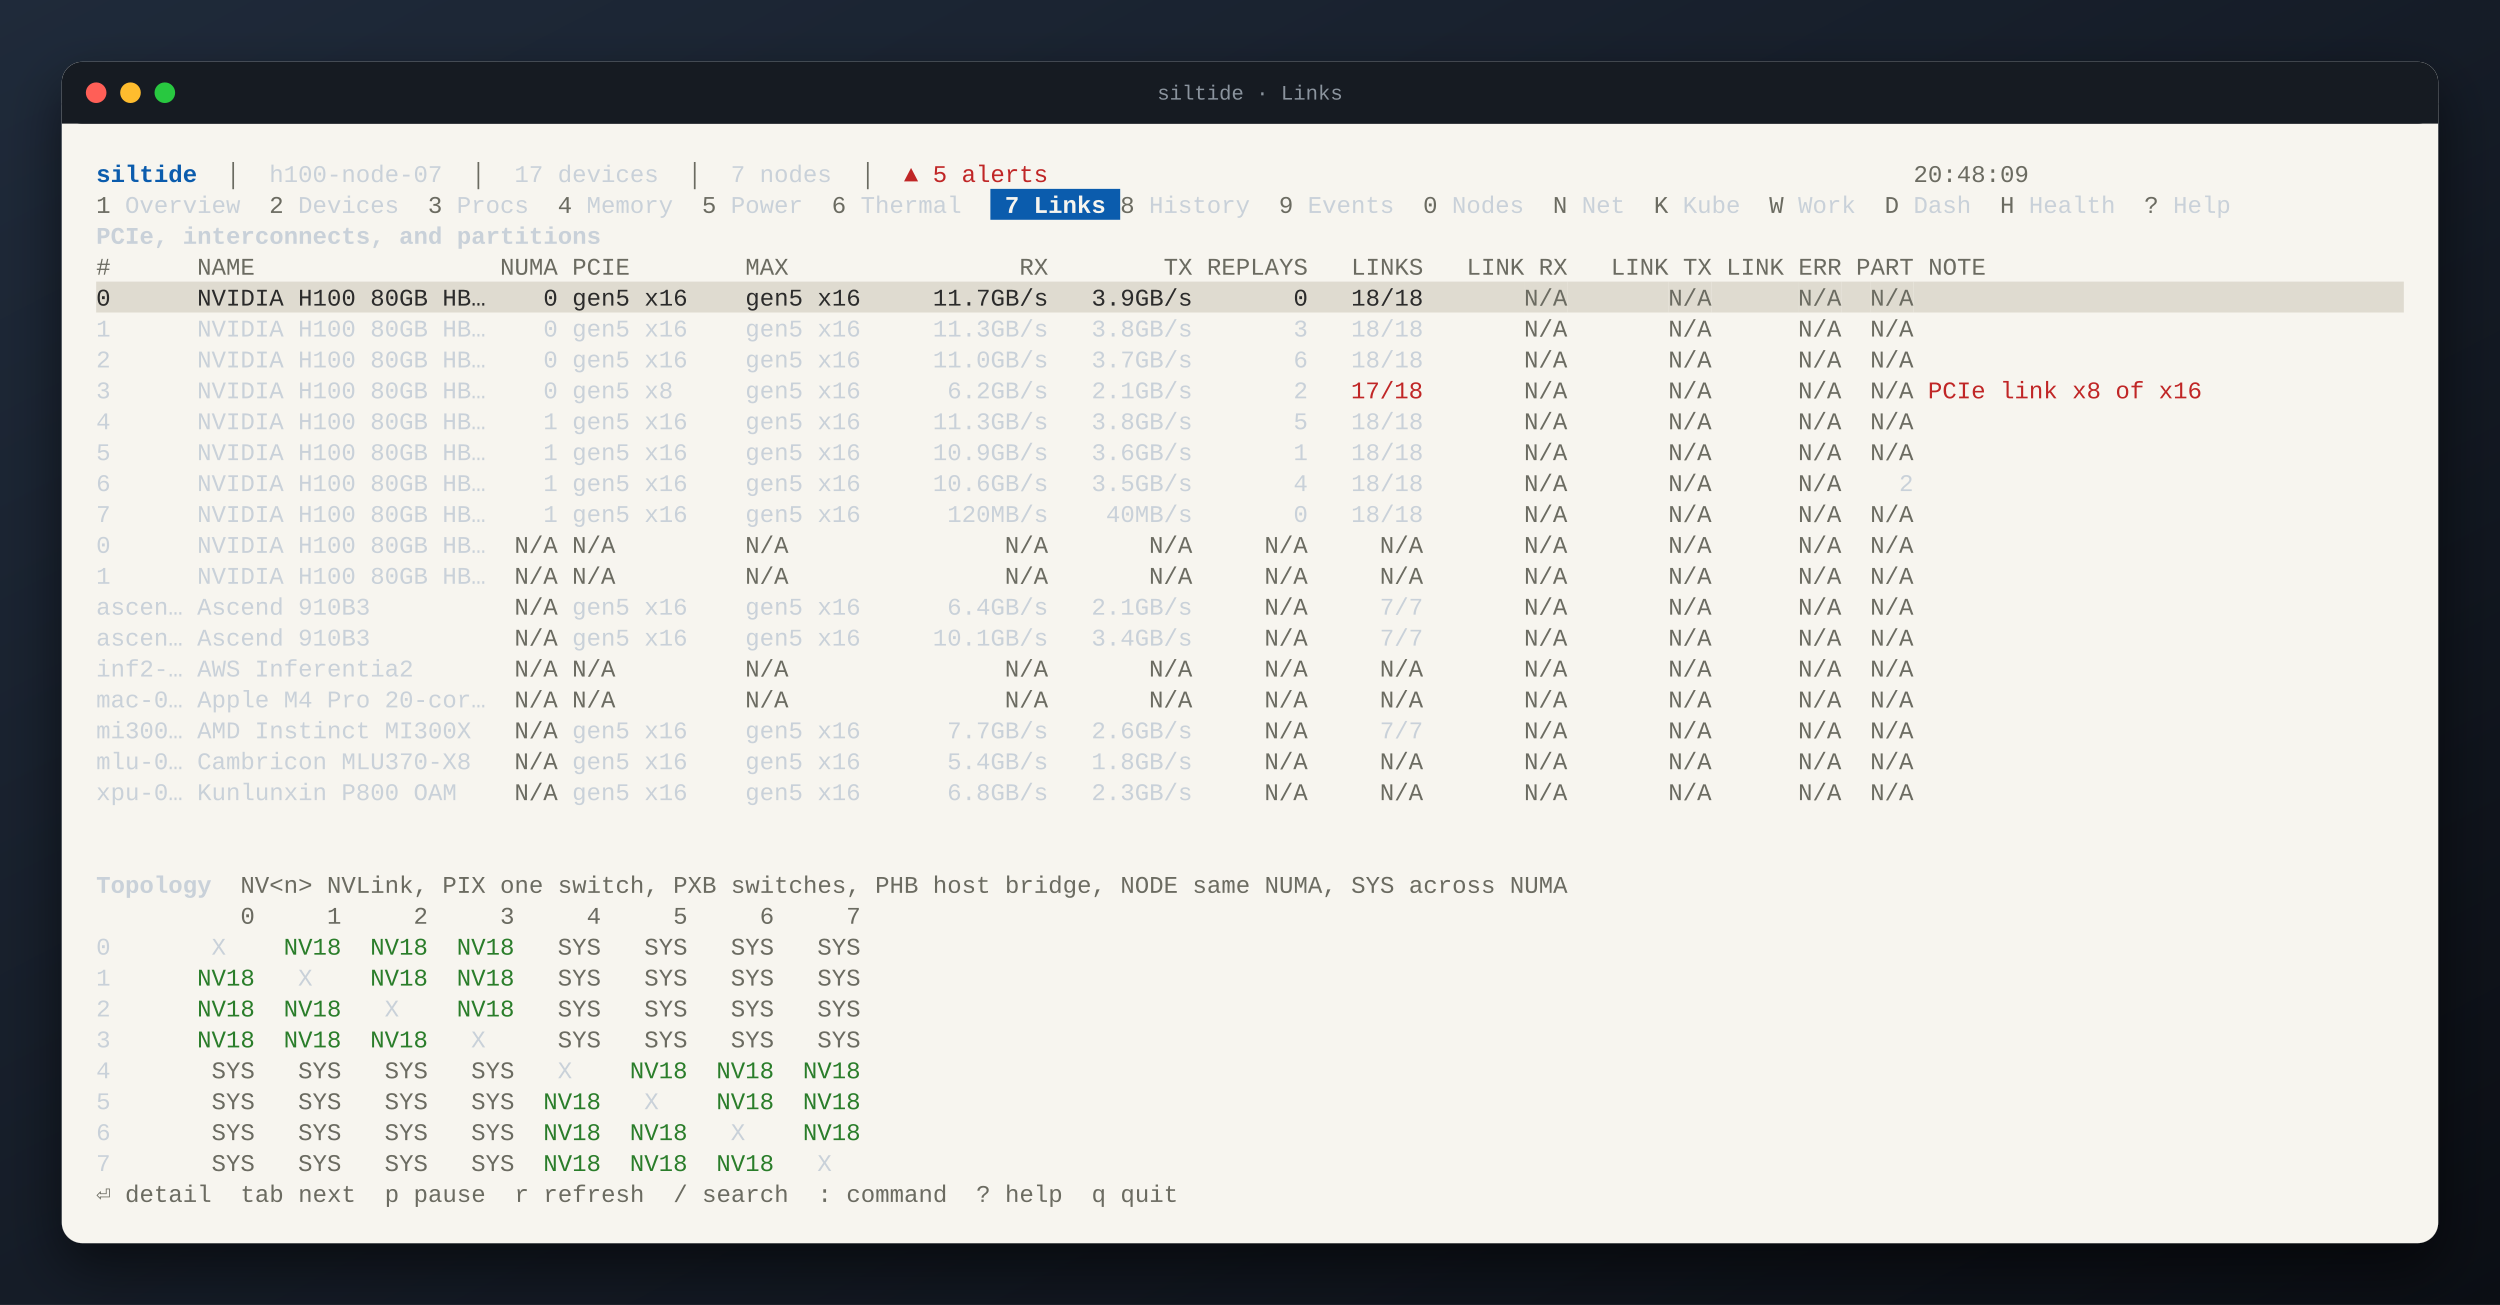
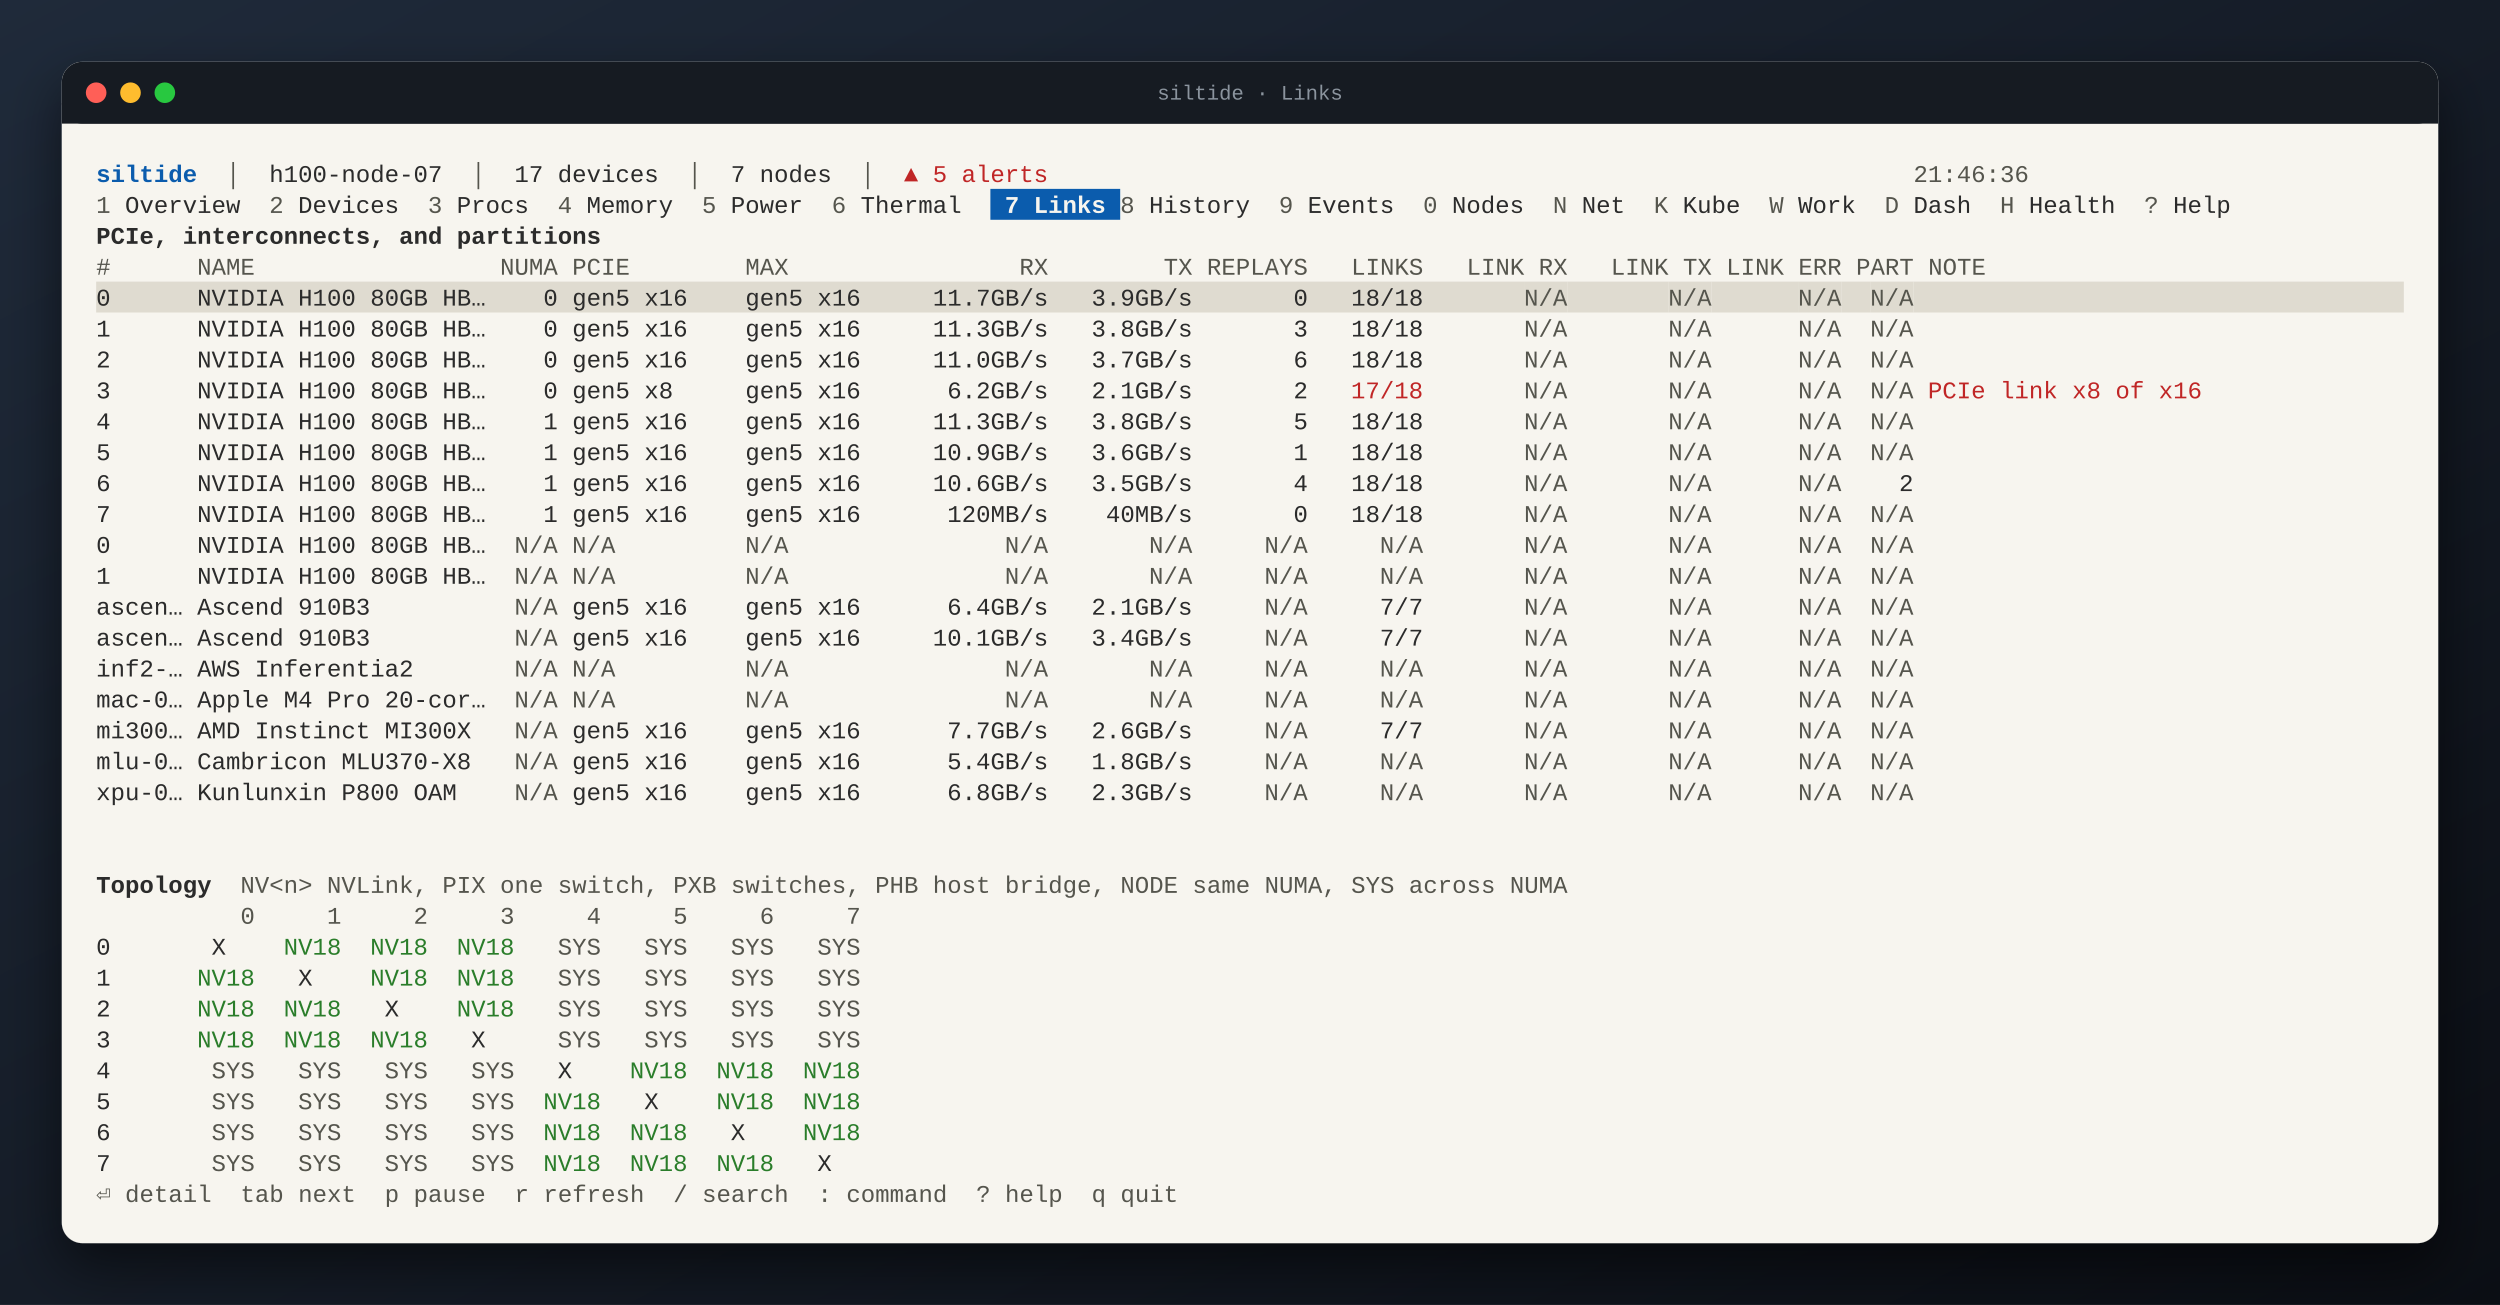
<svg xmlns="http://www.w3.org/2000/svg" width="1456" height="760" viewBox="0 0 1456 760" font-family="JetBrains Mono, SFMono-Regular, Menlo, Consolas, Liberation Mono, monospace" font-size="14">
  <defs>
    <linearGradient id="desk" x1="0" y1="0" x2="1" y2="1">
      <stop offset="0" stop-color="#1f2a3a" />
      <stop offset="1" stop-color="#0b0e14" />
    </linearGradient>
    <filter id="shadow" x="-10%" y="-10%" width="120%" height="130%">
      <feDropShadow dx="0" dy="14" stdDeviation="16" flood-color="#000" flood-opacity="0.55" />
    </filter>
  </defs>
  <rect width="100%" height="100%" fill="url(#desk)" />
  <rect x="36" y="36" width="1384" height="688" rx="12" fill="#f7f5ef" filter="url(#shadow)" />
  <rect x="36" y="36" width="1384" height="36" rx="12" fill="#161b22" />
  <rect x="36" y="60" width="1384" height="12" fill="#161b22" />
  <circle cx="56" cy="54" r="6" fill="#ff5f57" />
  <circle cx="76" cy="54" r="6" fill="#febc2e" />
  <circle cx="96" cy="54" r="6" fill="#28c840" />
  <text x="50%" y="58" text-anchor="middle" fill="#8b949e" font-size="12">siltide · Links</text>
  <g xml:space="preserve" transform="translate(36 36)">
    <text y="70.0" fill="#2b2b2b" xml:space="preserve" style="white-space:pre">
      <tspan x="20.0" fill="#0b5cad" font-weight="bold">siltide</tspan>
-       <tspan x="78.8" fill="#6b6b61">  │  </tspan>
-       <tspan x="120.8" fill="#c9d1d9">h100-node-07</tspan>
-       <tspan x="221.6" fill="#6b6b61">  │  </tspan>
-       <tspan x="263.6" fill="#c9d1d9">17 devices</tspan>
-       <tspan x="347.6" fill="#6b6b61">  │  </tspan>
-       <tspan x="389.6" fill="#c9d1d9">7 nodes</tspan>
-       <tspan x="448.4" fill="#6b6b61">  │  </tspan>
+       <tspan x="78.8" fill="#55554d">  │  </tspan>
+       <tspan x="120.8">h100-node-07</tspan>
+       <tspan x="221.6" fill="#55554d">  │  </tspan>
+       <tspan x="263.6">17 devices</tspan>
+       <tspan x="347.6" fill="#55554d">  │  </tspan>
+       <tspan x="389.6">7 nodes</tspan>
+       <tspan x="448.4" fill="#55554d">  │  </tspan>
      <tspan x="490.4" fill="#c02626">▲ 5 alerts</tspan>
-       <tspan x="1078.4" fill="#6b6b61">20:48:09                         </tspan>
+       <tspan x="1078.4" fill="#55554d">21:46:36                         </tspan>
    </text>
    <rect x="540.8" y="74.0" width="75.6" height="18.0" fill="#0b5cad" />
    <text y="88.0" fill="#2b2b2b" xml:space="preserve" style="white-space:pre">
-       <tspan x="20.0" fill="#6b6b61">1</tspan>
-       <tspan x="28.4" fill="#c9d1d9"> Overview  </tspan>
-       <tspan x="120.8" fill="#6b6b61">2</tspan>
-       <tspan x="129.2" fill="#c9d1d9"> Devices  </tspan>
-       <tspan x="213.2" fill="#6b6b61">3</tspan>
-       <tspan x="221.6" fill="#c9d1d9"> Procs  </tspan>
-       <tspan x="288.8" fill="#6b6b61">4</tspan>
-       <tspan x="297.2" fill="#c9d1d9"> Memory  </tspan>
-       <tspan x="372.8" fill="#6b6b61">5</tspan>
-       <tspan x="381.2" fill="#c9d1d9"> Power  </tspan>
-       <tspan x="448.4" fill="#6b6b61">6</tspan>
-       <tspan x="456.8" fill="#c9d1d9"> Thermal  </tspan>
+       <tspan x="20.0" fill="#55554d">1</tspan>
+       <tspan x="28.4"> Overview  </tspan>
+       <tspan x="120.8" fill="#55554d">2</tspan>
+       <tspan x="129.2"> Devices  </tspan>
+       <tspan x="213.2" fill="#55554d">3</tspan>
+       <tspan x="221.6"> Procs  </tspan>
+       <tspan x="288.8" fill="#55554d">4</tspan>
+       <tspan x="297.2"> Memory  </tspan>
+       <tspan x="372.8" fill="#55554d">5</tspan>
+       <tspan x="381.2"> Power  </tspan>
+       <tspan x="448.4" fill="#55554d">6</tspan>
+       <tspan x="456.8"> Thermal  </tspan>
      <tspan x="540.8" fill="#f7f5ef" font-weight="bold"> 7 Links </tspan>
-       <tspan x="616.4" fill="#6b6b61">8</tspan>
-       <tspan x="624.8" fill="#c9d1d9"> History  </tspan>
-       <tspan x="708.8" fill="#6b6b61">9</tspan>
-       <tspan x="717.2" fill="#c9d1d9"> Events  </tspan>
-       <tspan x="792.8" fill="#6b6b61">0</tspan>
-       <tspan x="801.2" fill="#c9d1d9"> Nodes  </tspan>
-       <tspan x="868.4" fill="#6b6b61">N</tspan>
-       <tspan x="876.8" fill="#c9d1d9"> Net  </tspan>
-       <tspan x="927.2" fill="#6b6b61">K</tspan>
-       <tspan x="935.6" fill="#c9d1d9"> Kube  </tspan>
-       <tspan x="994.4" fill="#6b6b61">W</tspan>
-       <tspan x="1002.8" fill="#c9d1d9"> Work  </tspan>
-       <tspan x="1061.6" fill="#6b6b61">D</tspan>
-       <tspan x="1070.0" fill="#c9d1d9"> Dash  </tspan>
-       <tspan x="1128.8" fill="#6b6b61">H</tspan>
-       <tspan x="1137.2" fill="#c9d1d9"> Health  </tspan>
-       <tspan x="1212.8" fill="#6b6b61">?</tspan>
-       <tspan x="1221.2" fill="#c9d1d9"> Help  </tspan>
+       <tspan x="616.4" fill="#55554d">8</tspan>
+       <tspan x="624.8"> History  </tspan>
+       <tspan x="708.8" fill="#55554d">9</tspan>
+       <tspan x="717.2"> Events  </tspan>
+       <tspan x="792.8" fill="#55554d">0</tspan>
+       <tspan x="801.2"> Nodes  </tspan>
+       <tspan x="868.4" fill="#55554d">N</tspan>
+       <tspan x="876.8"> Net  </tspan>
+       <tspan x="927.2" fill="#55554d">K</tspan>
+       <tspan x="935.6"> Kube  </tspan>
+       <tspan x="994.4" fill="#55554d">W</tspan>
+       <tspan x="1002.8"> Work  </tspan>
+       <tspan x="1061.6" fill="#55554d">D</tspan>
+       <tspan x="1070.0"> Dash  </tspan>
+       <tspan x="1128.8" fill="#55554d">H</tspan>
+       <tspan x="1137.2"> Health  </tspan>
+       <tspan x="1212.8" fill="#55554d">?</tspan>
+       <tspan x="1221.2"> Help  </tspan>
    </text>
    <text y="106.0" fill="#2b2b2b" xml:space="preserve" style="white-space:pre">
-       <tspan x="20.0" fill="#c9d1d9" font-weight="bold">PCIe, interconnects, and partitions</tspan>
+       <tspan x="20.0" font-weight="bold">PCIe, interconnects, and partitions</tspan>
    </text>
    <text y="124.0" fill="#2b2b2b" xml:space="preserve" style="white-space:pre">
-       <tspan x="20.0" fill="#6b6b61">#      NAME                 NUMA PCIE        MAX                RX        TX REPLAYS   LINKS   LINK RX   LINK TX LINK ERR PART NOTE                    </tspan>
+       <tspan x="20.0" fill="#55554d">#      NAME                 NUMA PCIE        MAX                RX        TX REPLAYS   LINKS   LINK RX   LINK TX LINK ERR PART NOTE                    </tspan>
    </text>
    <rect x="20.0" y="128.0" width="831.6" height="18.0" fill="#dfdbd0" />
    <rect x="851.6" y="128.0" width="25.2" height="18.0" fill="#dfdbd0" />
    <rect x="876.8" y="128.0" width="58.8" height="18.0" fill="#dfdbd0" />
    <rect x="935.6" y="128.0" width="25.2" height="18.0" fill="#dfdbd0" />
    <rect x="960.8" y="128.0" width="50.4" height="18.0" fill="#dfdbd0" />
    <rect x="1011.2" y="128.0" width="25.2" height="18.0" fill="#dfdbd0" />
    <rect x="1036.4" y="128.0" width="16.8" height="18.0" fill="#dfdbd0" />
    <rect x="1053.2" y="128.0" width="25.2" height="18.0" fill="#dfdbd0" />
    <rect x="1078.4" y="128.0" width="285.6" height="18.0" fill="#dfdbd0" />
    <text y="142.0" fill="#2b2b2b" xml:space="preserve" style="white-space:pre">
      <tspan x="20.0">0      NVIDIA H100 80GB HB…    0 gen5 x16    gen5 x16     11.7GB/s   3.9GB/s       0   18/18       </tspan>
-       <tspan x="851.6" fill="#6b6b61">N/A</tspan>
-       <tspan x="935.6" fill="#6b6b61">N/A</tspan>
-       <tspan x="1011.2" fill="#6b6b61">N/A</tspan>
-       <tspan x="1053.2" fill="#6b6b61">N/A</tspan>
+       <tspan x="851.6" fill="#55554d">N/A</tspan>
+       <tspan x="935.6" fill="#55554d">N/A</tspan>
+       <tspan x="1011.2" fill="#55554d">N/A</tspan>
+       <tspan x="1053.2" fill="#55554d">N/A</tspan>
    </text>
    <text y="160.0" fill="#2b2b2b" xml:space="preserve" style="white-space:pre">
-       <tspan x="20.0" fill="#c9d1d9">1      NVIDIA H100 80GB HB…    0 gen5 x16    gen5 x16     11.3GB/s   3.8GB/s       3   18/18       </tspan>
-       <tspan x="851.6" fill="#6b6b61">N/A</tspan>
-       <tspan x="935.6" fill="#6b6b61">N/A</tspan>
-       <tspan x="1011.2" fill="#6b6b61">N/A</tspan>
-       <tspan x="1053.2" fill="#6b6b61">N/A</tspan>
+       <tspan x="20.0">1      NVIDIA H100 80GB HB…    0 gen5 x16    gen5 x16     11.3GB/s   3.8GB/s       3   18/18       </tspan>
+       <tspan x="851.6" fill="#55554d">N/A</tspan>
+       <tspan x="935.6" fill="#55554d">N/A</tspan>
+       <tspan x="1011.2" fill="#55554d">N/A</tspan>
+       <tspan x="1053.2" fill="#55554d">N/A</tspan>
    </text>
    <text y="178.0" fill="#2b2b2b" xml:space="preserve" style="white-space:pre">
-       <tspan x="20.0" fill="#c9d1d9">2      NVIDIA H100 80GB HB…    0 gen5 x16    gen5 x16     11.0GB/s   3.7GB/s       6   18/18       </tspan>
-       <tspan x="851.6" fill="#6b6b61">N/A</tspan>
-       <tspan x="935.6" fill="#6b6b61">N/A</tspan>
-       <tspan x="1011.2" fill="#6b6b61">N/A</tspan>
-       <tspan x="1053.2" fill="#6b6b61">N/A</tspan>
+       <tspan x="20.0">2      NVIDIA H100 80GB HB…    0 gen5 x16    gen5 x16     11.0GB/s   3.7GB/s       6   18/18       </tspan>
+       <tspan x="851.6" fill="#55554d">N/A</tspan>
+       <tspan x="935.6" fill="#55554d">N/A</tspan>
+       <tspan x="1011.2" fill="#55554d">N/A</tspan>
+       <tspan x="1053.2" fill="#55554d">N/A</tspan>
    </text>
    <text y="196.0" fill="#2b2b2b" xml:space="preserve" style="white-space:pre">
-       <tspan x="20.0" fill="#c9d1d9">3      NVIDIA H100 80GB HB…    0 gen5 x8     gen5 x16      6.2GB/s   2.1GB/s       2   </tspan>
+       <tspan x="20.0">3      NVIDIA H100 80GB HB…    0 gen5 x8     gen5 x16      6.2GB/s   2.1GB/s       2   </tspan>
      <tspan x="750.8" fill="#c02626">17/18</tspan>
-       <tspan x="851.6" fill="#6b6b61">N/A</tspan>
-       <tspan x="935.6" fill="#6b6b61">N/A</tspan>
-       <tspan x="1011.2" fill="#6b6b61">N/A</tspan>
-       <tspan x="1053.2" fill="#6b6b61">N/A</tspan>
+       <tspan x="851.6" fill="#55554d">N/A</tspan>
+       <tspan x="935.6" fill="#55554d">N/A</tspan>
+       <tspan x="1011.2" fill="#55554d">N/A</tspan>
+       <tspan x="1053.2" fill="#55554d">N/A</tspan>
      <tspan x="1086.8" fill="#c02626">PCIe link x8 of x16</tspan>
    </text>
    <text y="214.0" fill="#2b2b2b" xml:space="preserve" style="white-space:pre">
-       <tspan x="20.0" fill="#c9d1d9">4      NVIDIA H100 80GB HB…    1 gen5 x16    gen5 x16     11.3GB/s   3.8GB/s       5   18/18       </tspan>
-       <tspan x="851.6" fill="#6b6b61">N/A</tspan>
-       <tspan x="935.6" fill="#6b6b61">N/A</tspan>
-       <tspan x="1011.2" fill="#6b6b61">N/A</tspan>
-       <tspan x="1053.2" fill="#6b6b61">N/A</tspan>
+       <tspan x="20.0">4      NVIDIA H100 80GB HB…    1 gen5 x16    gen5 x16     11.3GB/s   3.8GB/s       5   18/18       </tspan>
+       <tspan x="851.6" fill="#55554d">N/A</tspan>
+       <tspan x="935.6" fill="#55554d">N/A</tspan>
+       <tspan x="1011.2" fill="#55554d">N/A</tspan>
+       <tspan x="1053.2" fill="#55554d">N/A</tspan>
    </text>
    <text y="232.0" fill="#2b2b2b" xml:space="preserve" style="white-space:pre">
-       <tspan x="20.0" fill="#c9d1d9">5      NVIDIA H100 80GB HB…    1 gen5 x16    gen5 x16     10.9GB/s   3.6GB/s       1   18/18       </tspan>
-       <tspan x="851.6" fill="#6b6b61">N/A</tspan>
-       <tspan x="935.6" fill="#6b6b61">N/A</tspan>
-       <tspan x="1011.2" fill="#6b6b61">N/A</tspan>
-       <tspan x="1053.2" fill="#6b6b61">N/A</tspan>
+       <tspan x="20.0">5      NVIDIA H100 80GB HB…    1 gen5 x16    gen5 x16     10.9GB/s   3.6GB/s       1   18/18       </tspan>
+       <tspan x="851.6" fill="#55554d">N/A</tspan>
+       <tspan x="935.6" fill="#55554d">N/A</tspan>
+       <tspan x="1011.2" fill="#55554d">N/A</tspan>
+       <tspan x="1053.2" fill="#55554d">N/A</tspan>
    </text>
    <text y="250.0" fill="#2b2b2b" xml:space="preserve" style="white-space:pre">
-       <tspan x="20.0" fill="#c9d1d9">6      NVIDIA H100 80GB HB…    1 gen5 x16    gen5 x16     10.6GB/s   3.5GB/s       4   18/18       </tspan>
-       <tspan x="851.6" fill="#6b6b61">N/A</tspan>
-       <tspan x="935.6" fill="#6b6b61">N/A</tspan>
-       <tspan x="1011.2" fill="#6b6b61">N/A</tspan>
-       <tspan x="1036.4" fill="#c9d1d9">    2                         </tspan>
+       <tspan x="20.0">6      NVIDIA H100 80GB HB…    1 gen5 x16    gen5 x16     10.6GB/s   3.5GB/s       4   18/18       </tspan>
+       <tspan x="851.6" fill="#55554d">N/A</tspan>
+       <tspan x="935.6" fill="#55554d">N/A</tspan>
+       <tspan x="1011.2" fill="#55554d">N/A</tspan>
+       <tspan x="1036.4">    2                         </tspan>
    </text>
    <text y="268.0" fill="#2b2b2b" xml:space="preserve" style="white-space:pre">
-       <tspan x="20.0" fill="#c9d1d9">7      NVIDIA H100 80GB HB…    1 gen5 x16    gen5 x16      120MB/s    40MB/s       0   18/18       </tspan>
-       <tspan x="851.6" fill="#6b6b61">N/A</tspan>
-       <tspan x="935.6" fill="#6b6b61">N/A</tspan>
-       <tspan x="1011.2" fill="#6b6b61">N/A</tspan>
-       <tspan x="1053.2" fill="#6b6b61">N/A</tspan>
+       <tspan x="20.0">7      NVIDIA H100 80GB HB…    1 gen5 x16    gen5 x16      120MB/s    40MB/s       0   18/18       </tspan>
+       <tspan x="851.6" fill="#55554d">N/A</tspan>
+       <tspan x="935.6" fill="#55554d">N/A</tspan>
+       <tspan x="1011.2" fill="#55554d">N/A</tspan>
+       <tspan x="1053.2" fill="#55554d">N/A</tspan>
    </text>
    <text y="286.0" fill="#2b2b2b" xml:space="preserve" style="white-space:pre">
-       <tspan x="20.0" fill="#c9d1d9">0      NVIDIA H100 80GB HB…  </tspan>
-       <tspan x="263.6" fill="#6b6b61">N/A</tspan>
-       <tspan x="297.2" fill="#6b6b61">N/A</tspan>
-       <tspan x="398.0" fill="#6b6b61">N/A</tspan>
-       <tspan x="549.2" fill="#6b6b61">N/A</tspan>
-       <tspan x="633.2" fill="#6b6b61">N/A</tspan>
-       <tspan x="700.4" fill="#6b6b61">N/A</tspan>
-       <tspan x="767.6" fill="#6b6b61">N/A</tspan>
-       <tspan x="851.6" fill="#6b6b61">N/A</tspan>
-       <tspan x="935.6" fill="#6b6b61">N/A</tspan>
-       <tspan x="1011.2" fill="#6b6b61">N/A</tspan>
-       <tspan x="1053.2" fill="#6b6b61">N/A</tspan>
+       <tspan x="20.0">0      NVIDIA H100 80GB HB…  </tspan>
+       <tspan x="263.6" fill="#55554d">N/A</tspan>
+       <tspan x="297.2" fill="#55554d">N/A</tspan>
+       <tspan x="398.0" fill="#55554d">N/A</tspan>
+       <tspan x="549.2" fill="#55554d">N/A</tspan>
+       <tspan x="633.2" fill="#55554d">N/A</tspan>
+       <tspan x="700.4" fill="#55554d">N/A</tspan>
+       <tspan x="767.6" fill="#55554d">N/A</tspan>
+       <tspan x="851.6" fill="#55554d">N/A</tspan>
+       <tspan x="935.6" fill="#55554d">N/A</tspan>
+       <tspan x="1011.2" fill="#55554d">N/A</tspan>
+       <tspan x="1053.2" fill="#55554d">N/A</tspan>
    </text>
    <text y="304.0" fill="#2b2b2b" xml:space="preserve" style="white-space:pre">
-       <tspan x="20.0" fill="#c9d1d9">1      NVIDIA H100 80GB HB…  </tspan>
-       <tspan x="263.6" fill="#6b6b61">N/A</tspan>
-       <tspan x="297.2" fill="#6b6b61">N/A</tspan>
-       <tspan x="398.0" fill="#6b6b61">N/A</tspan>
-       <tspan x="549.2" fill="#6b6b61">N/A</tspan>
-       <tspan x="633.2" fill="#6b6b61">N/A</tspan>
-       <tspan x="700.4" fill="#6b6b61">N/A</tspan>
-       <tspan x="767.6" fill="#6b6b61">N/A</tspan>
-       <tspan x="851.6" fill="#6b6b61">N/A</tspan>
-       <tspan x="935.6" fill="#6b6b61">N/A</tspan>
-       <tspan x="1011.2" fill="#6b6b61">N/A</tspan>
-       <tspan x="1053.2" fill="#6b6b61">N/A</tspan>
+       <tspan x="20.0">1      NVIDIA H100 80GB HB…  </tspan>
+       <tspan x="263.6" fill="#55554d">N/A</tspan>
+       <tspan x="297.2" fill="#55554d">N/A</tspan>
+       <tspan x="398.0" fill="#55554d">N/A</tspan>
+       <tspan x="549.2" fill="#55554d">N/A</tspan>
+       <tspan x="633.2" fill="#55554d">N/A</tspan>
+       <tspan x="700.4" fill="#55554d">N/A</tspan>
+       <tspan x="767.6" fill="#55554d">N/A</tspan>
+       <tspan x="851.6" fill="#55554d">N/A</tspan>
+       <tspan x="935.6" fill="#55554d">N/A</tspan>
+       <tspan x="1011.2" fill="#55554d">N/A</tspan>
+       <tspan x="1053.2" fill="#55554d">N/A</tspan>
    </text>
    <text y="322.0" fill="#2b2b2b" xml:space="preserve" style="white-space:pre">
-       <tspan x="20.0" fill="#c9d1d9">ascen… Ascend 910B3          </tspan>
-       <tspan x="263.6" fill="#6b6b61">N/A</tspan>
-       <tspan x="288.8" fill="#c9d1d9"> gen5 x16    gen5 x16      6.4GB/s   2.1GB/s     </tspan>
-       <tspan x="700.4" fill="#6b6b61">N/A</tspan>
-       <tspan x="725.6" fill="#c9d1d9">     7/7       </tspan>
-       <tspan x="851.6" fill="#6b6b61">N/A</tspan>
-       <tspan x="935.6" fill="#6b6b61">N/A</tspan>
-       <tspan x="1011.2" fill="#6b6b61">N/A</tspan>
-       <tspan x="1053.2" fill="#6b6b61">N/A</tspan>
+       <tspan x="20.0">ascen… Ascend 910B3          </tspan>
+       <tspan x="263.6" fill="#55554d">N/A</tspan>
+       <tspan x="288.8"> gen5 x16    gen5 x16      6.4GB/s   2.1GB/s     </tspan>
+       <tspan x="700.4" fill="#55554d">N/A</tspan>
+       <tspan x="725.6">     7/7       </tspan>
+       <tspan x="851.6" fill="#55554d">N/A</tspan>
+       <tspan x="935.6" fill="#55554d">N/A</tspan>
+       <tspan x="1011.2" fill="#55554d">N/A</tspan>
+       <tspan x="1053.2" fill="#55554d">N/A</tspan>
    </text>
    <text y="340.0" fill="#2b2b2b" xml:space="preserve" style="white-space:pre">
-       <tspan x="20.0" fill="#c9d1d9">ascen… Ascend 910B3          </tspan>
-       <tspan x="263.6" fill="#6b6b61">N/A</tspan>
-       <tspan x="288.8" fill="#c9d1d9"> gen5 x16    gen5 x16     10.1GB/s   3.4GB/s     </tspan>
-       <tspan x="700.4" fill="#6b6b61">N/A</tspan>
-       <tspan x="725.6" fill="#c9d1d9">     7/7       </tspan>
-       <tspan x="851.6" fill="#6b6b61">N/A</tspan>
-       <tspan x="935.6" fill="#6b6b61">N/A</tspan>
-       <tspan x="1011.2" fill="#6b6b61">N/A</tspan>
-       <tspan x="1053.2" fill="#6b6b61">N/A</tspan>
+       <tspan x="20.0">ascen… Ascend 910B3          </tspan>
+       <tspan x="263.6" fill="#55554d">N/A</tspan>
+       <tspan x="288.8"> gen5 x16    gen5 x16     10.1GB/s   3.4GB/s     </tspan>
+       <tspan x="700.4" fill="#55554d">N/A</tspan>
+       <tspan x="725.6">     7/7       </tspan>
+       <tspan x="851.6" fill="#55554d">N/A</tspan>
+       <tspan x="935.6" fill="#55554d">N/A</tspan>
+       <tspan x="1011.2" fill="#55554d">N/A</tspan>
+       <tspan x="1053.2" fill="#55554d">N/A</tspan>
    </text>
    <text y="358.0" fill="#2b2b2b" xml:space="preserve" style="white-space:pre">
-       <tspan x="20.0" fill="#c9d1d9">inf2-… AWS Inferentia2       </tspan>
-       <tspan x="263.6" fill="#6b6b61">N/A</tspan>
-       <tspan x="297.2" fill="#6b6b61">N/A</tspan>
-       <tspan x="398.0" fill="#6b6b61">N/A</tspan>
-       <tspan x="549.2" fill="#6b6b61">N/A</tspan>
-       <tspan x="633.2" fill="#6b6b61">N/A</tspan>
-       <tspan x="700.4" fill="#6b6b61">N/A</tspan>
-       <tspan x="767.6" fill="#6b6b61">N/A</tspan>
-       <tspan x="851.6" fill="#6b6b61">N/A</tspan>
-       <tspan x="935.6" fill="#6b6b61">N/A</tspan>
-       <tspan x="1011.2" fill="#6b6b61">N/A</tspan>
-       <tspan x="1053.2" fill="#6b6b61">N/A</tspan>
+       <tspan x="20.0">inf2-… AWS Inferentia2       </tspan>
+       <tspan x="263.6" fill="#55554d">N/A</tspan>
+       <tspan x="297.2" fill="#55554d">N/A</tspan>
+       <tspan x="398.0" fill="#55554d">N/A</tspan>
+       <tspan x="549.2" fill="#55554d">N/A</tspan>
+       <tspan x="633.2" fill="#55554d">N/A</tspan>
+       <tspan x="700.4" fill="#55554d">N/A</tspan>
+       <tspan x="767.6" fill="#55554d">N/A</tspan>
+       <tspan x="851.6" fill="#55554d">N/A</tspan>
+       <tspan x="935.6" fill="#55554d">N/A</tspan>
+       <tspan x="1011.2" fill="#55554d">N/A</tspan>
+       <tspan x="1053.2" fill="#55554d">N/A</tspan>
    </text>
    <text y="376.0" fill="#2b2b2b" xml:space="preserve" style="white-space:pre">
-       <tspan x="20.0" fill="#c9d1d9">mac-0… Apple M4 Pro 20-cor…  </tspan>
-       <tspan x="263.6" fill="#6b6b61">N/A</tspan>
-       <tspan x="297.2" fill="#6b6b61">N/A</tspan>
-       <tspan x="398.0" fill="#6b6b61">N/A</tspan>
-       <tspan x="549.2" fill="#6b6b61">N/A</tspan>
-       <tspan x="633.2" fill="#6b6b61">N/A</tspan>
-       <tspan x="700.4" fill="#6b6b61">N/A</tspan>
-       <tspan x="767.6" fill="#6b6b61">N/A</tspan>
-       <tspan x="851.6" fill="#6b6b61">N/A</tspan>
-       <tspan x="935.6" fill="#6b6b61">N/A</tspan>
-       <tspan x="1011.2" fill="#6b6b61">N/A</tspan>
-       <tspan x="1053.2" fill="#6b6b61">N/A</tspan>
+       <tspan x="20.0">mac-0… Apple M4 Pro 20-cor…  </tspan>
+       <tspan x="263.6" fill="#55554d">N/A</tspan>
+       <tspan x="297.2" fill="#55554d">N/A</tspan>
+       <tspan x="398.0" fill="#55554d">N/A</tspan>
+       <tspan x="549.2" fill="#55554d">N/A</tspan>
+       <tspan x="633.2" fill="#55554d">N/A</tspan>
+       <tspan x="700.4" fill="#55554d">N/A</tspan>
+       <tspan x="767.6" fill="#55554d">N/A</tspan>
+       <tspan x="851.6" fill="#55554d">N/A</tspan>
+       <tspan x="935.6" fill="#55554d">N/A</tspan>
+       <tspan x="1011.2" fill="#55554d">N/A</tspan>
+       <tspan x="1053.2" fill="#55554d">N/A</tspan>
    </text>
    <text y="394.0" fill="#2b2b2b" xml:space="preserve" style="white-space:pre">
-       <tspan x="20.0" fill="#c9d1d9">mi300… AMD Instinct MI300X   </tspan>
-       <tspan x="263.6" fill="#6b6b61">N/A</tspan>
-       <tspan x="288.8" fill="#c9d1d9"> gen5 x16    gen5 x16      7.7GB/s   2.6GB/s     </tspan>
-       <tspan x="700.4" fill="#6b6b61">N/A</tspan>
-       <tspan x="725.6" fill="#c9d1d9">     7/7       </tspan>
-       <tspan x="851.6" fill="#6b6b61">N/A</tspan>
-       <tspan x="935.6" fill="#6b6b61">N/A</tspan>
-       <tspan x="1011.2" fill="#6b6b61">N/A</tspan>
-       <tspan x="1053.2" fill="#6b6b61">N/A</tspan>
+       <tspan x="20.0">mi300… AMD Instinct MI300X   </tspan>
+       <tspan x="263.6" fill="#55554d">N/A</tspan>
+       <tspan x="288.8"> gen5 x16    gen5 x16      7.7GB/s   2.6GB/s     </tspan>
+       <tspan x="700.4" fill="#55554d">N/A</tspan>
+       <tspan x="725.6">     7/7       </tspan>
+       <tspan x="851.6" fill="#55554d">N/A</tspan>
+       <tspan x="935.6" fill="#55554d">N/A</tspan>
+       <tspan x="1011.2" fill="#55554d">N/A</tspan>
+       <tspan x="1053.2" fill="#55554d">N/A</tspan>
    </text>
    <text y="412.0" fill="#2b2b2b" xml:space="preserve" style="white-space:pre">
-       <tspan x="20.0" fill="#c9d1d9">mlu-0… Cambricon MLU370-X8   </tspan>
-       <tspan x="263.6" fill="#6b6b61">N/A</tspan>
-       <tspan x="288.8" fill="#c9d1d9"> gen5 x16    gen5 x16      5.4GB/s   1.8GB/s     </tspan>
-       <tspan x="700.4" fill="#6b6b61">N/A</tspan>
-       <tspan x="767.6" fill="#6b6b61">N/A</tspan>
-       <tspan x="851.6" fill="#6b6b61">N/A</tspan>
-       <tspan x="935.6" fill="#6b6b61">N/A</tspan>
-       <tspan x="1011.2" fill="#6b6b61">N/A</tspan>
-       <tspan x="1053.2" fill="#6b6b61">N/A</tspan>
+       <tspan x="20.0">mlu-0… Cambricon MLU370-X8   </tspan>
+       <tspan x="263.6" fill="#55554d">N/A</tspan>
+       <tspan x="288.8"> gen5 x16    gen5 x16      5.4GB/s   1.8GB/s     </tspan>
+       <tspan x="700.4" fill="#55554d">N/A</tspan>
+       <tspan x="767.6" fill="#55554d">N/A</tspan>
+       <tspan x="851.6" fill="#55554d">N/A</tspan>
+       <tspan x="935.6" fill="#55554d">N/A</tspan>
+       <tspan x="1011.2" fill="#55554d">N/A</tspan>
+       <tspan x="1053.2" fill="#55554d">N/A</tspan>
    </text>
    <text y="430.0" fill="#2b2b2b" xml:space="preserve" style="white-space:pre">
-       <tspan x="20.0" fill="#c9d1d9">xpu-0… Kunlunxin P800 OAM    </tspan>
-       <tspan x="263.6" fill="#6b6b61">N/A</tspan>
-       <tspan x="288.8" fill="#c9d1d9"> gen5 x16    gen5 x16      6.8GB/s   2.3GB/s     </tspan>
-       <tspan x="700.4" fill="#6b6b61">N/A</tspan>
-       <tspan x="767.6" fill="#6b6b61">N/A</tspan>
-       <tspan x="851.6" fill="#6b6b61">N/A</tspan>
-       <tspan x="935.6" fill="#6b6b61">N/A</tspan>
-       <tspan x="1011.2" fill="#6b6b61">N/A</tspan>
-       <tspan x="1053.2" fill="#6b6b61">N/A</tspan>
+       <tspan x="20.0">xpu-0… Kunlunxin P800 OAM    </tspan>
+       <tspan x="263.6" fill="#55554d">N/A</tspan>
+       <tspan x="288.8"> gen5 x16    gen5 x16      6.8GB/s   2.3GB/s     </tspan>
+       <tspan x="700.4" fill="#55554d">N/A</tspan>
+       <tspan x="767.6" fill="#55554d">N/A</tspan>
+       <tspan x="851.6" fill="#55554d">N/A</tspan>
+       <tspan x="935.6" fill="#55554d">N/A</tspan>
+       <tspan x="1011.2" fill="#55554d">N/A</tspan>
+       <tspan x="1053.2" fill="#55554d">N/A</tspan>
    </text>
    <text y="484.0" fill="#2b2b2b" xml:space="preserve" style="white-space:pre">
-       <tspan x="20.0" fill="#c9d1d9" font-weight="bold">Topology</tspan>
-       <tspan x="87.2" fill="#6b6b61">  NV&lt;n&gt; NVLink, PIX one switch, PXB switches, PHB host bridge, NODE same NUMA, SYS across NUMA</tspan>
+       <tspan x="20.0" font-weight="bold">Topology</tspan>
+       <tspan x="87.2" fill="#55554d">  NV&lt;n&gt; NVLink, PIX one switch, PXB switches, PHB host bridge, NODE same NUMA, SYS across NUMA</tspan>
    </text>
    <text y="502.0" fill="#2b2b2b" xml:space="preserve" style="white-space:pre">
-       <tspan x="20.0" fill="#6b6b61">          0     1     2     3     4     5     6     7 </tspan>
+       <tspan x="20.0" fill="#55554d">          0     1     2     3     4     5     6     7 </tspan>
    </text>
    <text y="520.0" fill="#2b2b2b" xml:space="preserve" style="white-space:pre">
-       <tspan x="20.0" fill="#c9d1d9">0       X   </tspan>
+       <tspan x="20.0">0       X   </tspan>
      <tspan x="120.8" fill="#2a7d2a"> NV18</tspan>
      <tspan x="171.2" fill="#2a7d2a"> NV18</tspan>
      <tspan x="221.6" fill="#2a7d2a"> NV18</tspan>
-       <tspan x="272.0" fill="#6b6b61">  SYS</tspan>
-       <tspan x="322.4" fill="#6b6b61">  SYS</tspan>
-       <tspan x="372.8" fill="#6b6b61">  SYS</tspan>
-       <tspan x="423.2" fill="#6b6b61">  SYS</tspan>
+       <tspan x="272.0" fill="#55554d">  SYS</tspan>
+       <tspan x="322.4" fill="#55554d">  SYS</tspan>
+       <tspan x="372.8" fill="#55554d">  SYS</tspan>
+       <tspan x="423.2" fill="#55554d">  SYS</tspan>
    </text>
    <text y="538.0" fill="#2b2b2b" xml:space="preserve" style="white-space:pre">
-       <tspan x="20.0" fill="#c9d1d9">1     </tspan>
+       <tspan x="20.0">1     </tspan>
      <tspan x="70.4" fill="#2a7d2a"> NV18</tspan>
-       <tspan x="112.4" fill="#c9d1d9">   X   </tspan>
+       <tspan x="112.4">   X   </tspan>
      <tspan x="171.2" fill="#2a7d2a"> NV18</tspan>
      <tspan x="221.6" fill="#2a7d2a"> NV18</tspan>
-       <tspan x="272.0" fill="#6b6b61">  SYS</tspan>
-       <tspan x="322.4" fill="#6b6b61">  SYS</tspan>
-       <tspan x="372.8" fill="#6b6b61">  SYS</tspan>
-       <tspan x="423.2" fill="#6b6b61">  SYS</tspan>
+       <tspan x="272.0" fill="#55554d">  SYS</tspan>
+       <tspan x="322.4" fill="#55554d">  SYS</tspan>
+       <tspan x="372.8" fill="#55554d">  SYS</tspan>
+       <tspan x="423.2" fill="#55554d">  SYS</tspan>
    </text>
    <text y="556.0" fill="#2b2b2b" xml:space="preserve" style="white-space:pre">
-       <tspan x="20.0" fill="#c9d1d9">2     </tspan>
+       <tspan x="20.0">2     </tspan>
      <tspan x="70.4" fill="#2a7d2a"> NV18</tspan>
      <tspan x="120.8" fill="#2a7d2a"> NV18</tspan>
-       <tspan x="162.8" fill="#c9d1d9">   X   </tspan>
+       <tspan x="162.8">   X   </tspan>
      <tspan x="221.6" fill="#2a7d2a"> NV18</tspan>
-       <tspan x="272.0" fill="#6b6b61">  SYS</tspan>
-       <tspan x="322.4" fill="#6b6b61">  SYS</tspan>
-       <tspan x="372.8" fill="#6b6b61">  SYS</tspan>
-       <tspan x="423.2" fill="#6b6b61">  SYS</tspan>
+       <tspan x="272.0" fill="#55554d">  SYS</tspan>
+       <tspan x="322.4" fill="#55554d">  SYS</tspan>
+       <tspan x="372.8" fill="#55554d">  SYS</tspan>
+       <tspan x="423.2" fill="#55554d">  SYS</tspan>
    </text>
    <text y="574.0" fill="#2b2b2b" xml:space="preserve" style="white-space:pre">
-       <tspan x="20.0" fill="#c9d1d9">3     </tspan>
+       <tspan x="20.0">3     </tspan>
      <tspan x="70.4" fill="#2a7d2a"> NV18</tspan>
      <tspan x="120.8" fill="#2a7d2a"> NV18</tspan>
      <tspan x="171.2" fill="#2a7d2a"> NV18</tspan>
-       <tspan x="213.2" fill="#c9d1d9">   X   </tspan>
-       <tspan x="272.0" fill="#6b6b61">  SYS</tspan>
-       <tspan x="322.4" fill="#6b6b61">  SYS</tspan>
-       <tspan x="372.8" fill="#6b6b61">  SYS</tspan>
-       <tspan x="423.2" fill="#6b6b61">  SYS</tspan>
+       <tspan x="213.2">   X   </tspan>
+       <tspan x="272.0" fill="#55554d">  SYS</tspan>
+       <tspan x="322.4" fill="#55554d">  SYS</tspan>
+       <tspan x="372.8" fill="#55554d">  SYS</tspan>
+       <tspan x="423.2" fill="#55554d">  SYS</tspan>
    </text>
    <text y="592.0" fill="#2b2b2b" xml:space="preserve" style="white-space:pre">
-       <tspan x="20.0" fill="#c9d1d9">4     </tspan>
-       <tspan x="70.4" fill="#6b6b61">  SYS</tspan>
-       <tspan x="120.8" fill="#6b6b61">  SYS</tspan>
-       <tspan x="171.2" fill="#6b6b61">  SYS</tspan>
-       <tspan x="221.6" fill="#6b6b61">  SYS</tspan>
-       <tspan x="263.6" fill="#c9d1d9">   X   </tspan>
+       <tspan x="20.0">4     </tspan>
+       <tspan x="70.4" fill="#55554d">  SYS</tspan>
+       <tspan x="120.8" fill="#55554d">  SYS</tspan>
+       <tspan x="171.2" fill="#55554d">  SYS</tspan>
+       <tspan x="221.6" fill="#55554d">  SYS</tspan>
+       <tspan x="263.6">   X   </tspan>
      <tspan x="322.4" fill="#2a7d2a"> NV18</tspan>
      <tspan x="372.8" fill="#2a7d2a"> NV18</tspan>
      <tspan x="423.2" fill="#2a7d2a"> NV18</tspan>
    </text>
    <text y="610.0" fill="#2b2b2b" xml:space="preserve" style="white-space:pre">
-       <tspan x="20.0" fill="#c9d1d9">5     </tspan>
-       <tspan x="70.4" fill="#6b6b61">  SYS</tspan>
-       <tspan x="120.8" fill="#6b6b61">  SYS</tspan>
-       <tspan x="171.2" fill="#6b6b61">  SYS</tspan>
-       <tspan x="221.6" fill="#6b6b61">  SYS</tspan>
+       <tspan x="20.0">5     </tspan>
+       <tspan x="70.4" fill="#55554d">  SYS</tspan>
+       <tspan x="120.8" fill="#55554d">  SYS</tspan>
+       <tspan x="171.2" fill="#55554d">  SYS</tspan>
+       <tspan x="221.6" fill="#55554d">  SYS</tspan>
      <tspan x="272.0" fill="#2a7d2a"> NV18</tspan>
-       <tspan x="314.0" fill="#c9d1d9">   X   </tspan>
+       <tspan x="314.0">   X   </tspan>
      <tspan x="372.8" fill="#2a7d2a"> NV18</tspan>
      <tspan x="423.2" fill="#2a7d2a"> NV18</tspan>
    </text>
    <text y="628.0" fill="#2b2b2b" xml:space="preserve" style="white-space:pre">
-       <tspan x="20.0" fill="#c9d1d9">6     </tspan>
-       <tspan x="70.4" fill="#6b6b61">  SYS</tspan>
-       <tspan x="120.8" fill="#6b6b61">  SYS</tspan>
-       <tspan x="171.2" fill="#6b6b61">  SYS</tspan>
-       <tspan x="221.6" fill="#6b6b61">  SYS</tspan>
+       <tspan x="20.0">6     </tspan>
+       <tspan x="70.4" fill="#55554d">  SYS</tspan>
+       <tspan x="120.8" fill="#55554d">  SYS</tspan>
+       <tspan x="171.2" fill="#55554d">  SYS</tspan>
+       <tspan x="221.6" fill="#55554d">  SYS</tspan>
      <tspan x="272.0" fill="#2a7d2a"> NV18</tspan>
      <tspan x="322.4" fill="#2a7d2a"> NV18</tspan>
-       <tspan x="364.4" fill="#c9d1d9">   X   </tspan>
+       <tspan x="364.4">   X   </tspan>
      <tspan x="423.2" fill="#2a7d2a"> NV18</tspan>
    </text>
    <text y="646.0" fill="#2b2b2b" xml:space="preserve" style="white-space:pre">
-       <tspan x="20.0" fill="#c9d1d9">7     </tspan>
-       <tspan x="70.4" fill="#6b6b61">  SYS</tspan>
-       <tspan x="120.8" fill="#6b6b61">  SYS</tspan>
-       <tspan x="171.2" fill="#6b6b61">  SYS</tspan>
-       <tspan x="221.6" fill="#6b6b61">  SYS</tspan>
+       <tspan x="20.0">7     </tspan>
+       <tspan x="70.4" fill="#55554d">  SYS</tspan>
+       <tspan x="120.8" fill="#55554d">  SYS</tspan>
+       <tspan x="171.2" fill="#55554d">  SYS</tspan>
+       <tspan x="221.6" fill="#55554d">  SYS</tspan>
      <tspan x="272.0" fill="#2a7d2a"> NV18</tspan>
      <tspan x="322.4" fill="#2a7d2a"> NV18</tspan>
      <tspan x="372.8" fill="#2a7d2a"> NV18</tspan>
-       <tspan x="414.8" fill="#c9d1d9">   X   </tspan>
+       <tspan x="414.8">   X   </tspan>
    </text>
    <text y="664.0" fill="#2b2b2b" xml:space="preserve" style="white-space:pre">
-       <tspan x="20.0" fill="#6b6b61">⏎ detail  tab next  p pause  r refresh  / search  : command  ? help  q quit</tspan>
+       <tspan x="20.0" fill="#55554d">⏎ detail  tab next  p pause  r refresh  / search  : command  ? help  q quit</tspan>
    </text>
  </g>
</svg>
